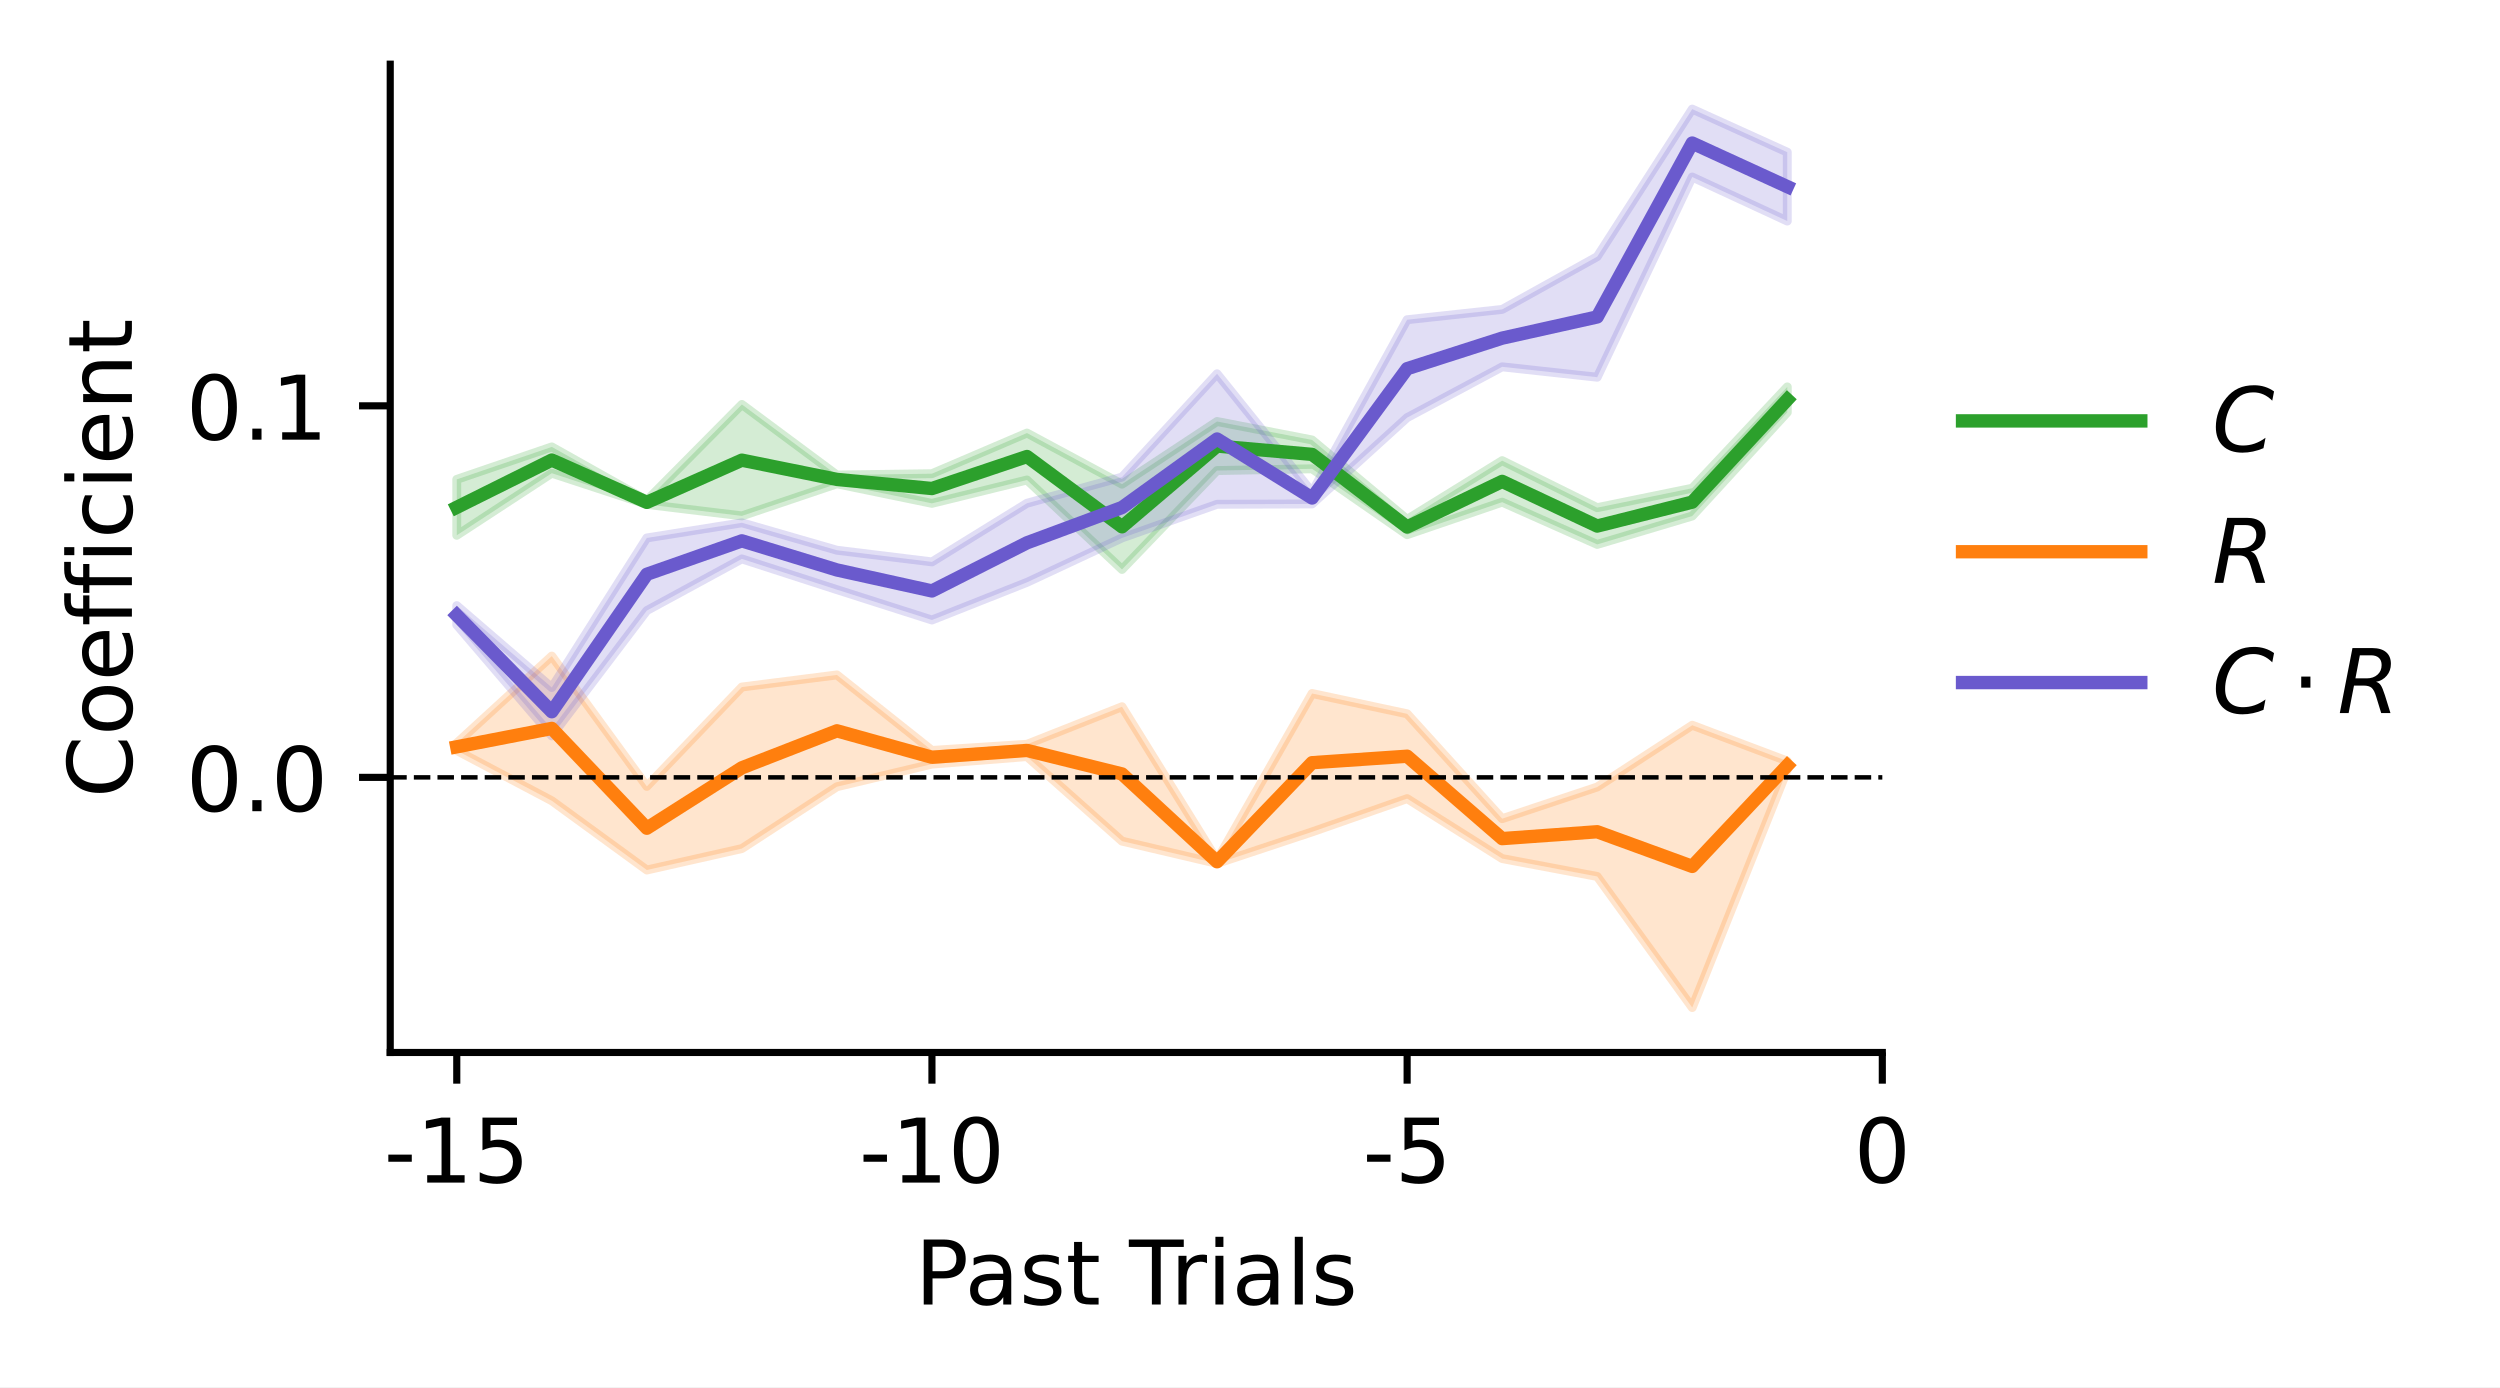
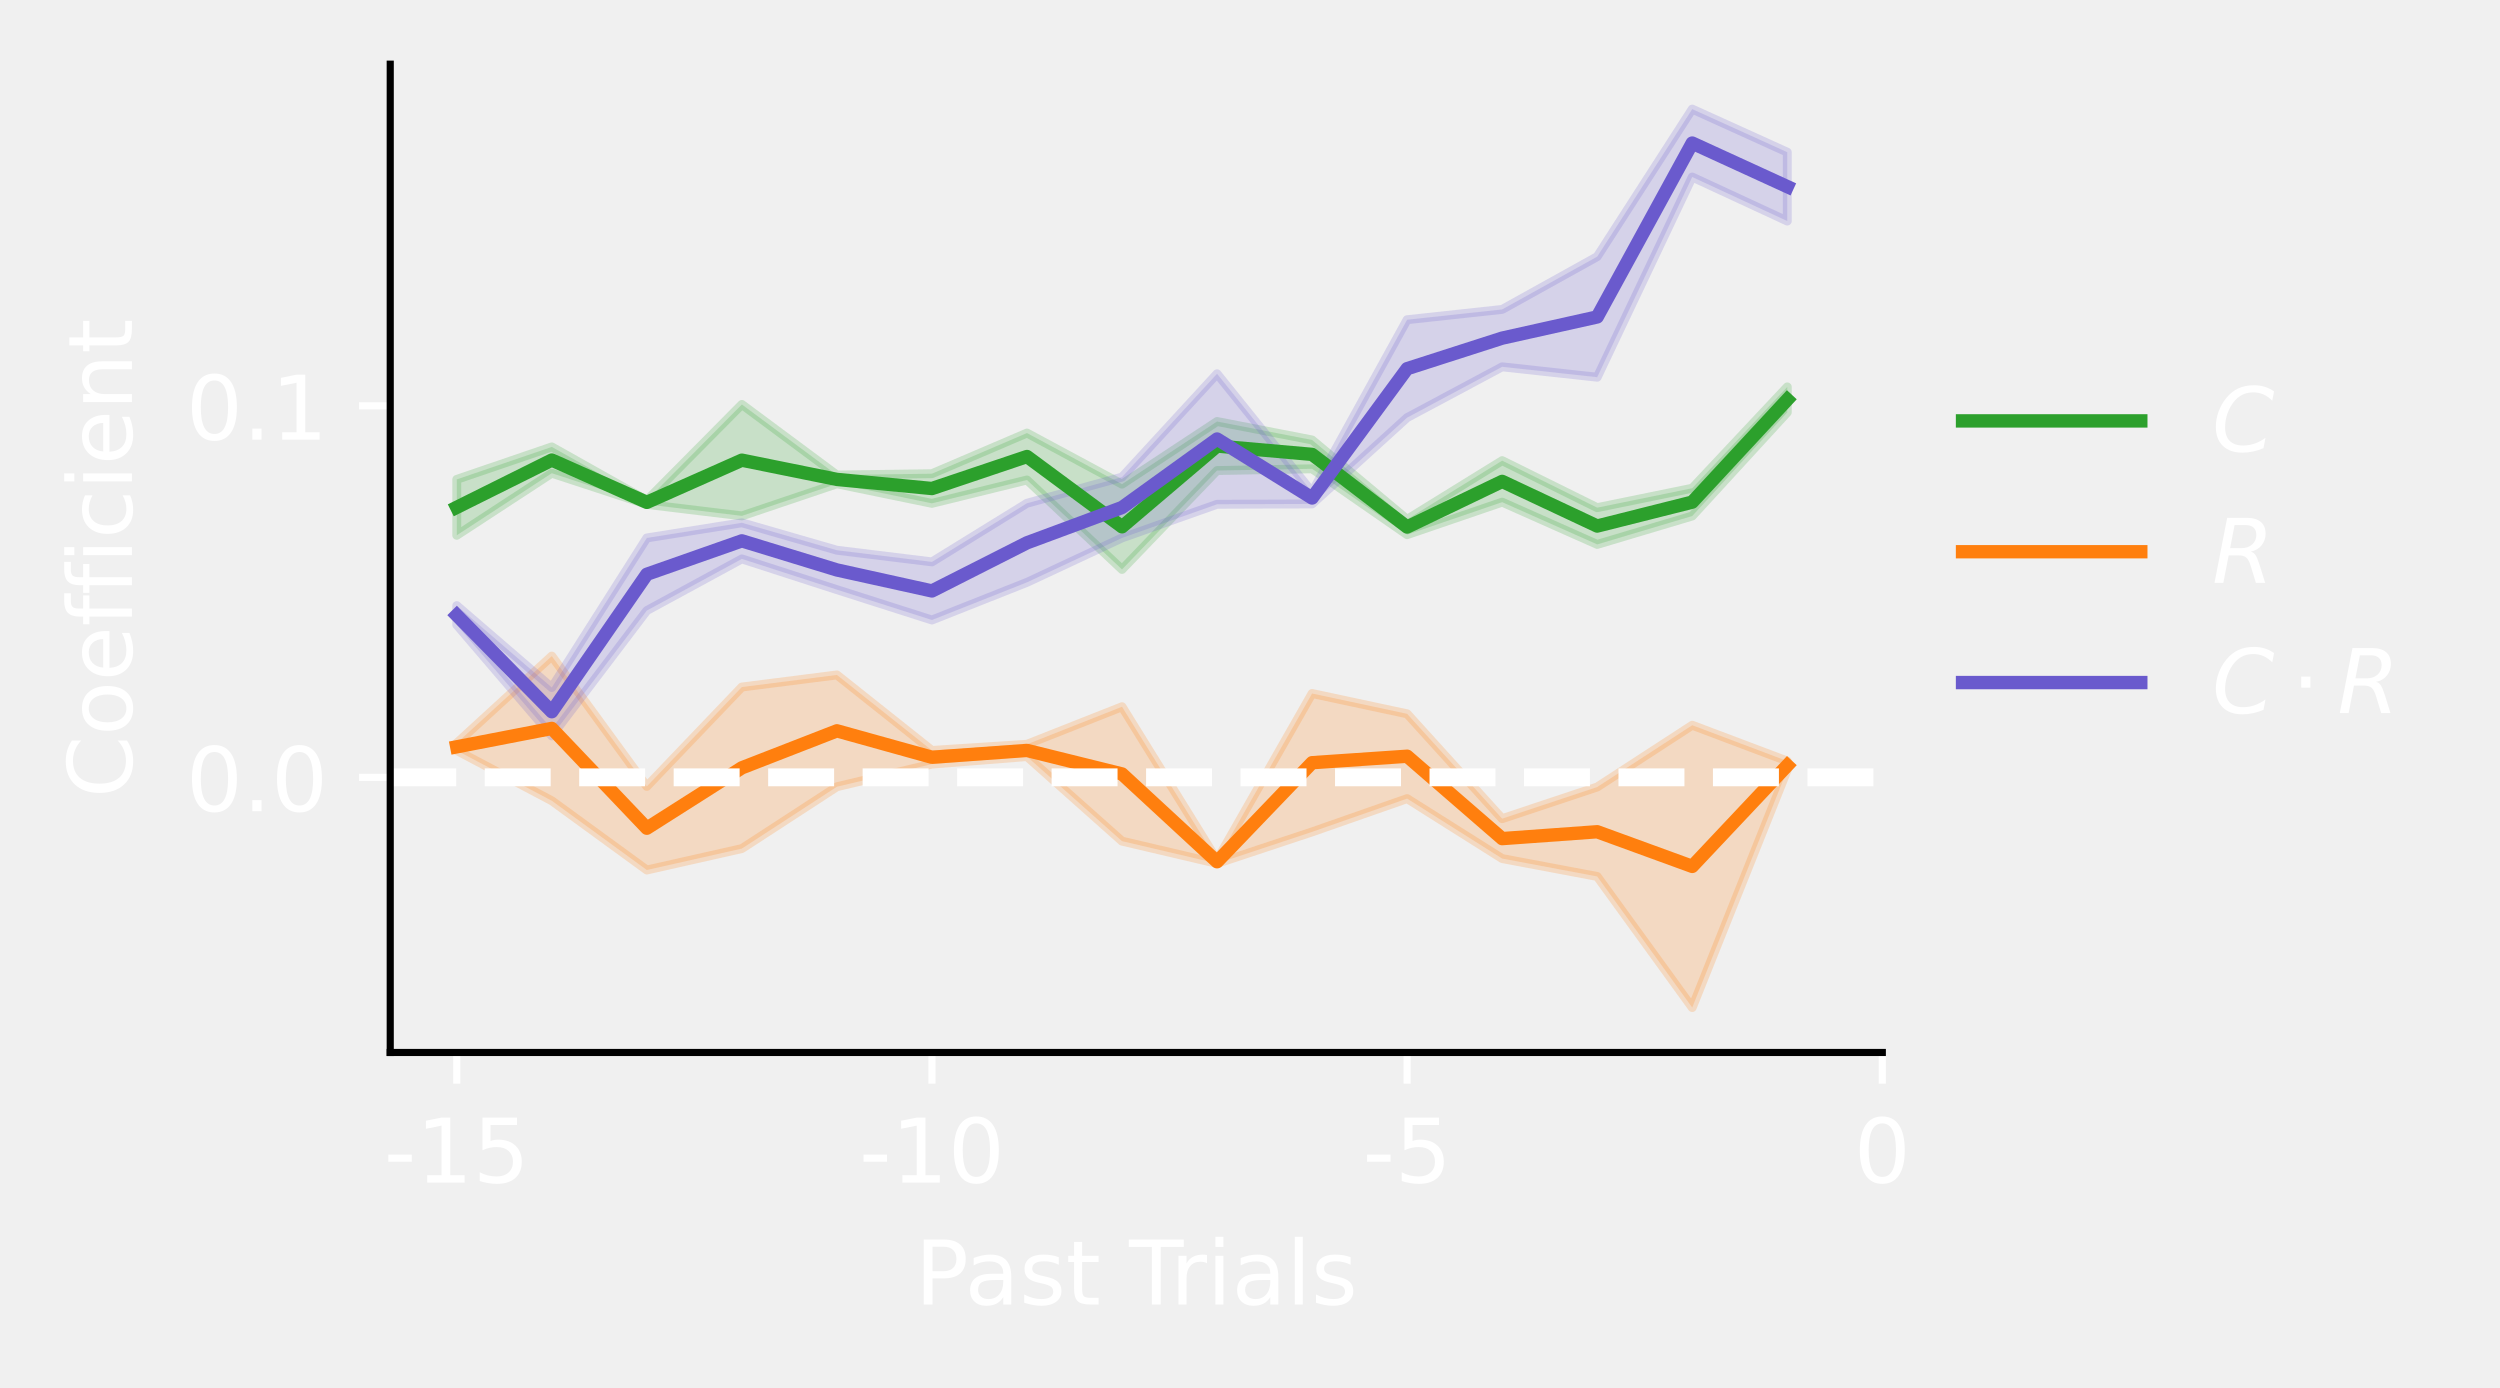
<svg xmlns="http://www.w3.org/2000/svg" xmlns:xlink="http://www.w3.org/1999/xlink" width="280.481pt" height="155.636pt" viewBox="0 0 280.481 155.636" version="1.1">
  <defs>
    <style type="text/css">*{stroke-linejoin: round; stroke-linecap: butt}</style>
  </defs>
  <g id="figure_1">
    <g id="patch_1">
-       <path d="M 0 155.636  L 280.481 155.636  L 280.481 0  L 0 0  z " style="fill: #ffffff" />
+       <path d="M 0 155.636  L 280.481 155.636  L 280.481 0  L 0 0  L 0 155.636  z " style="fill: none" />
    </g>
    <g id="axes_1">
      <g id="patch_2">
-         <path d="M 43.781 118.08  L 211.181 118.08  L 211.181 7.2  L 43.781 7.2  z " style="fill: #ffffff" />
+         <path d="M 43.781 118.08  L 211.181 118.08  L 211.181 7.2  L 43.781 7.2  L 43.781 118.08  z " style="fill: none" />
      </g>
      <g id="PolyCollection_1">
        <defs>
-           <path id="m9349ea0660" d="M 51.245 -101.851  L 51.245 -95.581  L 61.907 -102.547  L 72.57 -99.047  L 83.232 -97.757  L 93.895 -101.358  L 104.557 -99.163  L 115.219 -101.784  L 125.882 -91.749  L 136.544 -102.844  L 147.207 -103.04  L 157.869 -95.65  L 168.532 -99.298  L 179.194 -94.557  L 189.856 -97.743  L 200.519 -109.37  L 200.519 -112.227  L 200.519 -112.227  L 189.856 -100.862  L 179.194 -98.68  L 168.532 -103.956  L 157.869 -97.369  L 147.207 -106.274  L 136.544 -108.346  L 125.882 -101.317  L 115.219 -107.052  L 104.557 -102.491  L 93.895 -102.341  L 83.232 -110.259  L 72.57 -99.504  L 61.907 -105.496  L 51.245 -101.851  z " style="stroke: #2ca02c; stroke-opacity: 0.2" />
+           <path id="m4372d455e4" d="M 51.245 -101.851  L 51.245 -95.581  L 61.907 -102.547  L 72.57 -99.047  L 83.232 -97.757  L 93.895 -101.358  L 104.557 -99.163  L 115.219 -101.784  L 125.882 -91.749  L 136.544 -102.844  L 147.207 -103.04  L 157.869 -95.65  L 168.532 -99.298  L 179.194 -94.557  L 189.856 -97.743  L 200.519 -109.37  L 200.519 -112.227  L 200.519 -112.227  L 189.856 -100.862  L 179.194 -98.68  L 168.532 -103.956  L 157.869 -97.369  L 147.207 -106.274  L 136.544 -108.346  L 125.882 -101.317  L 115.219 -107.052  L 104.557 -102.491  L 93.895 -102.341  L 83.232 -110.259  L 72.57 -99.504  L 61.907 -105.496  L 51.245 -101.851  z " style="stroke: #2ca02c; stroke-opacity: 0.2" />
        </defs>
-         <g clip-path="url(#p29fdeaf59b)">
-           <use xlink:href="#m9349ea0660" x="0" y="155.636" style="fill: #2ca02c; fill-opacity: 0.2; stroke: #2ca02c; stroke-opacity: 0.2" />
+         <g clip-path="url(#p692db6bedc)">
+           <use xlink:href="#m4372d455e4" x="0" y="155.636" style="fill: #2ca02c; fill-opacity: 0.2; stroke: #2ca02c; stroke-opacity: 0.2" />
        </g>
      </g>
      <g id="PolyCollection_2">
        <defs>
-           <path id="m90647ecd15" d="M 51.245 -72.265  L 51.245 -71.433  L 61.907 -65.797  L 72.57 -58.027  L 83.232 -60.432  L 93.895 -67.371  L 104.557 -69.91  L 115.219 -70.754  L 125.882 -61.266  L 136.544 -58.763  L 147.207 -62.305  L 157.869 -66.037  L 168.532 -59.312  L 179.194 -57.303  L 189.856 -42.596  L 200.519 -69.258  L 200.519 -70.251  L 200.519 -70.251  L 189.856 -74.271  L 179.194 -67.339  L 168.532 -63.788  L 157.869 -75.551  L 147.207 -77.831  L 136.544 -59.149  L 125.882 -76.346  L 115.219 -72.134  L 104.557 -71.442  L 93.895 -79.915  L 83.232 -78.556  L 72.57 -67.41  L 61.907 -82.028  L 51.245 -72.265  z " style="stroke: #ff7f0e; stroke-opacity: 0.2" />
+           <path id="m319566f6b1" d="M 51.245 -72.265  L 51.245 -71.433  L 61.907 -65.797  L 72.57 -58.027  L 83.232 -60.432  L 93.895 -67.371  L 104.557 -69.91  L 115.219 -70.754  L 125.882 -61.266  L 136.544 -58.763  L 147.207 -62.305  L 157.869 -66.037  L 168.532 -59.312  L 179.194 -57.303  L 189.856 -42.596  L 200.519 -69.258  L 200.519 -70.251  L 200.519 -70.251  L 189.856 -74.271  L 179.194 -67.339  L 168.532 -63.788  L 157.869 -75.551  L 147.207 -77.831  L 136.544 -59.149  L 125.882 -76.346  L 115.219 -72.134  L 104.557 -71.442  L 93.895 -79.915  L 83.232 -78.556  L 72.57 -67.41  L 61.907 -82.028  L 51.245 -72.265  z " style="stroke: #ff7f0e; stroke-opacity: 0.2" />
        </defs>
-         <g clip-path="url(#p29fdeaf59b)">
-           <use xlink:href="#m90647ecd15" x="0" y="155.636" style="fill: #ff7f0e; fill-opacity: 0.2; stroke: #ff7f0e; stroke-opacity: 0.2" />
+         <g clip-path="url(#p692db6bedc)">
+           <use xlink:href="#m319566f6b1" x="0" y="155.636" style="fill: #ff7f0e; fill-opacity: 0.2; stroke: #ff7f0e; stroke-opacity: 0.2" />
        </g>
      </g>
      <g id="PolyCollection_3">
        <defs>
-           <path id="mc82c710394" d="M 51.245 -87.691  L 51.245 -85.532  L 61.907 -73.072  L 72.57 -87.135  L 83.232 -92.93  L 93.895 -89.48  L 104.557 -86.076  L 115.219 -90.301  L 125.882 -95.285  L 136.544 -99.06  L 147.207 -99.099  L 157.869 -108.782  L 168.532 -114.481  L 179.194 -113.316  L 189.856 -135.775  L 200.519 -130.835  L 200.519 -138.561  L 200.519 -138.561  L 189.856 -143.396  L 179.194 -126.843  L 168.532 -120.922  L 157.869 -119.767  L 147.207 -100.432  L 136.544 -113.702  L 125.882 -102.11  L 115.219 -99.175  L 104.557 -92.596  L 93.895 -93.903  L 83.232 -96.984  L 72.57 -95.282  L 61.907 -78.503  L 51.245 -87.691  z " style="stroke: #6a5acd; stroke-opacity: 0.2" />
+           <path id="m62b327f108" d="M 51.245 -87.691  L 51.245 -85.532  L 61.907 -73.072  L 72.57 -87.135  L 83.232 -92.93  L 93.895 -89.48  L 104.557 -86.076  L 115.219 -90.301  L 125.882 -95.285  L 136.544 -99.06  L 147.207 -99.099  L 157.869 -108.782  L 168.532 -114.481  L 179.194 -113.316  L 189.856 -135.775  L 200.519 -130.835  L 200.519 -138.561  L 200.519 -138.561  L 189.856 -143.396  L 179.194 -126.843  L 168.532 -120.922  L 157.869 -119.767  L 147.207 -100.432  L 136.544 -113.702  L 125.882 -102.11  L 115.219 -99.175  L 104.557 -92.596  L 93.895 -93.903  L 83.232 -96.984  L 72.57 -95.282  L 61.907 -78.503  L 51.245 -87.691  z " style="stroke: #6a5acd; stroke-opacity: 0.2" />
        </defs>
-         <g clip-path="url(#p29fdeaf59b)">
-           <use xlink:href="#mc82c710394" x="0" y="155.636" style="fill: #6a5acd; fill-opacity: 0.2; stroke: #6a5acd; stroke-opacity: 0.2" />
+         <g clip-path="url(#p692db6bedc)">
+           <use xlink:href="#m62b327f108" x="0" y="155.636" style="fill: #6a5acd; fill-opacity: 0.2; stroke: #6a5acd; stroke-opacity: 0.2" />
        </g>
      </g>
      <g id="matplotlib.axis_1">
        <g id="xtick_1">
          <g id="line2d_1">
            <defs>
-               <path id="m2aa5e726a3" d="M 0 0  L 0 3.5  " style="stroke: #000000; stroke-width: 0.8" />
-             </defs>
-             <g>
-               <use xlink:href="#m2aa5e726a3" x="51.245" y="118.08" style="stroke: #000000; stroke-width: 0.8" />
+               <path id="m4086dff96b" d="M 0 0  L 0 3.5  " style="stroke: #ffffff; stroke-width: 0.8" />
+             </defs>
+             <g>
+               <use xlink:href="#m4086dff96b" x="51.245" y="118.08" style="fill: #ffffff; stroke: #ffffff; stroke-width: 0.8" />
            </g>
          </g>
          <g id="text_1">
-             <g transform="translate(43.07854 132.6784) scale(0.1 -0.1)">
+             <g style="fill: #ffffff" transform="translate(43.07854 132.6784) scale(0.1 -0.1)">
              <defs>
                <path id="DejaVuSans-2d" d="M 313 2009  L 1997 2009  L 1997 1497  L 313 1497  L 313 2009  z " transform="scale(0.015625)" />
                <path id="DejaVuSans-31" d="M 794 531  L 1825 531  L 1825 4091  L 703 3866  L 703 4441  L 1819 4666  L 2450 4666  L 2450 531  L 3481 531  L 3481 0  L 794 0  L 794 531  z " transform="scale(0.015625)" />
                <path id="DejaVuSans-35" d="M 691 4666  L 3169 4666  L 3169 4134  L 1269 4134  L 1269 2991  Q 1406 3038 1543 3061  Q 1681 3084 1819 3084  Q 2600 3084 3056 2656  Q 3513 2228 3513 1497  Q 3513 744 3044 326  Q 2575 -91 1722 -91  Q 1428 -91 1123 -41  Q 819 9 494 109  L 494 744  Q 775 591 1075 516  Q 1375 441 1709 441  Q 2250 441 2565 725  Q 2881 1009 2881 1497  Q 2881 1984 2565 2268  Q 2250 2553 1709 2553  Q 1456 2553 1204 2497  Q 953 2441 691 2322  L 691 4666  z " transform="scale(0.015625)" />
              </defs>
              <use xlink:href="#DejaVuSans-2d" />
              <use xlink:href="#DejaVuSans-31" x="36.084" />
              <use xlink:href="#DejaVuSans-35" x="99.707" />
            </g>
          </g>
        </g>
        <g id="xtick_2">
          <g id="line2d_2">
            <g>
-               <use xlink:href="#m2aa5e726a3" x="104.557" y="118.08" style="stroke: #000000; stroke-width: 0.8" />
+               <use xlink:href="#m4086dff96b" x="104.557" y="118.08" style="fill: #ffffff; stroke: #ffffff; stroke-width: 0.8" />
            </g>
          </g>
          <g id="text_2">
-             <g transform="translate(96.39064 132.6784) scale(0.1 -0.1)">
+             <g style="fill: #ffffff" transform="translate(96.39064 132.6784) scale(0.1 -0.1)">
              <defs>
                <path id="DejaVuSans-30" d="M 2034 4250  Q 1547 4250 1301 3770  Q 1056 3291 1056 2328  Q 1056 1369 1301 889  Q 1547 409 2034 409  Q 2525 409 2770 889  Q 3016 1369 3016 2328  Q 3016 3291 2770 3770  Q 2525 4250 2034 4250  z M 2034 4750  Q 2819 4750 3233 4129  Q 3647 3509 3647 2328  Q 3647 1150 3233 529  Q 2819 -91 2034 -91  Q 1250 -91 836 529  Q 422 1150 422 2328  Q 422 3509 836 4129  Q 1250 4750 2034 4750  z " transform="scale(0.015625)" />
              </defs>
              <use xlink:href="#DejaVuSans-2d" />
              <use xlink:href="#DejaVuSans-31" x="36.084" />
              <use xlink:href="#DejaVuSans-30" x="99.707" />
            </g>
          </g>
        </g>
        <g id="xtick_3">
          <g id="line2d_3">
            <g>
-               <use xlink:href="#m2aa5e726a3" x="157.869" y="118.08" style="stroke: #000000; stroke-width: 0.8" />
+               <use xlink:href="#m4086dff96b" x="157.869" y="118.08" style="fill: #ffffff; stroke: #ffffff; stroke-width: 0.8" />
            </g>
          </g>
          <g id="text_3">
-             <g transform="translate(152.884 132.6784) scale(0.1 -0.1)">
+             <g style="fill: #ffffff" transform="translate(152.884 132.6784) scale(0.1 -0.1)">
              <use xlink:href="#DejaVuSans-2d" />
              <use xlink:href="#DejaVuSans-35" x="36.084" />
            </g>
          </g>
        </g>
        <g id="xtick_4">
          <g id="line2d_4">
            <g>
-               <use xlink:href="#m2aa5e726a3" x="211.181" y="118.08" style="stroke: #000000; stroke-width: 0.8" />
+               <use xlink:href="#m4086dff96b" x="211.181" y="118.08" style="fill: #ffffff; stroke: #ffffff; stroke-width: 0.8" />
            </g>
          </g>
          <g id="text_4">
-             <g transform="translate(208 132.6784) scale(0.1 -0.1)">
+             <g style="fill: #ffffff" transform="translate(208 132.6784) scale(0.1 -0.1)">
              <use xlink:href="#DejaVuSans-30" />
            </g>
          </g>
        </g>
        <g id="text_5">
-           <g transform="translate(102.6547 146.3566) scale(0.1 -0.1)">
+           <g style="fill: #ffffff" transform="translate(102.6547 146.3566) scale(0.1 -0.1)">
            <defs>
              <path id="DejaVuSans-50" d="M 1259 4147  L 1259 2394  L 2053 2394  Q 2494 2394 2734 2622  Q 2975 2850 2975 3272  Q 2975 3691 2734 3919  Q 2494 4147 2053 4147  L 1259 4147  z M 628 4666  L 2053 4666  Q 2838 4666 3239 4311  Q 3641 3956 3641 3272  Q 3641 2581 3239 2228  Q 2838 1875 2053 1875  L 1259 1875  L 1259 0  L 628 0  L 628 4666  z " transform="scale(0.015625)" />
              <path id="DejaVuSans-61" d="M 2194 1759  Q 1497 1759 1228 1600  Q 959 1441 959 1056  Q 959 750 1161 570  Q 1363 391 1709 391  Q 2188 391 2477 730  Q 2766 1069 2766 1631  L 2766 1759  L 2194 1759  z M 3341 1997  L 3341 0  L 2766 0  L 2766 531  Q 2569 213 2275 61  Q 1981 -91 1556 -91  Q 1019 -91 701 211  Q 384 513 384 1019  Q 384 1609 779 1909  Q 1175 2209 1959 2209  L 2766 2209  L 2766 2266  Q 2766 2663 2505 2880  Q 2244 3097 1772 3097  Q 1472 3097 1187 3025  Q 903 2953 641 2809  L 641 3341  Q 956 3463 1253 3523  Q 1550 3584 1831 3584  Q 2591 3584 2966 3190  Q 3341 2797 3341 1997  z " transform="scale(0.015625)" />
              <path id="DejaVuSans-73" d="M 2834 3397  L 2834 2853  Q 2591 2978 2328 3040  Q 2066 3103 1784 3103  Q 1356 3103 1142 2972  Q 928 2841 928 2578  Q 928 2378 1081 2264  Q 1234 2150 1697 2047  L 1894 2003  Q 2506 1872 2764 1633  Q 3022 1394 3022 966  Q 3022 478 2636 193  Q 2250 -91 1575 -91  Q 1294 -91 989 -36  Q 684 19 347 128  L 347 722  Q 666 556 975 473  Q 1284 391 1588 391  Q 1994 391 2212 530  Q 2431 669 2431 922  Q 2431 1156 2273 1281  Q 2116 1406 1581 1522  L 1381 1569  Q 847 1681 609 1914  Q 372 2147 372 2553  Q 372 3047 722 3315  Q 1072 3584 1716 3584  Q 2034 3584 2315 3537  Q 2597 3491 2834 3397  z " transform="scale(0.015625)" />
              <path id="DejaVuSans-74" d="M 1172 4494  L 1172 3500  L 2356 3500  L 2356 3053  L 1172 3053  L 1172 1153  Q 1172 725 1289 603  Q 1406 481 1766 481  L 2356 481  L 2356 0  L 1766 0  Q 1100 0 847 248  Q 594 497 594 1153  L 594 3053  L 172 3053  L 172 3500  L 594 3500  L 594 4494  L 1172 4494  z " transform="scale(0.015625)" />
              <path id="DejaVuSans-20" transform="scale(0.015625)" />
              <path id="DejaVuSans-54" d="M -19 4666  L 3928 4666  L 3928 4134  L 2272 4134  L 2272 0  L 1638 0  L 1638 4134  L -19 4134  L -19 4666  z " transform="scale(0.015625)" />
              <path id="DejaVuSans-72" d="M 2631 2963  Q 2534 3019 2420 3045  Q 2306 3072 2169 3072  Q 1681 3072 1420 2755  Q 1159 2438 1159 1844  L 1159 0  L 581 0  L 581 3500  L 1159 3500  L 1159 2956  Q 1341 3275 1631 3429  Q 1922 3584 2338 3584  Q 2397 3584 2469 3576  Q 2541 3569 2628 3553  L 2631 2963  z " transform="scale(0.015625)" />
              <path id="DejaVuSans-69" d="M 603 3500  L 1178 3500  L 1178 0  L 603 0  L 603 3500  z M 603 4863  L 1178 4863  L 1178 4134  L 603 4134  L 603 4863  z " transform="scale(0.015625)" />
              <path id="DejaVuSans-6c" d="M 603 4863  L 1178 4863  L 1178 0  L 603 0  L 603 4863  z " transform="scale(0.015625)" />
            </defs>
            <use xlink:href="#DejaVuSans-50" />
            <use xlink:href="#DejaVuSans-61" x="55.803" />
            <use xlink:href="#DejaVuSans-73" x="117.082" />
            <use xlink:href="#DejaVuSans-74" x="169.182" />
            <use xlink:href="#DejaVuSans-20" x="208.391" />
            <use xlink:href="#DejaVuSans-54" x="240.178" />
            <use xlink:href="#DejaVuSans-72" x="286.512" />
            <use xlink:href="#DejaVuSans-69" x="327.625" />
            <use xlink:href="#DejaVuSans-61" x="355.408" />
            <use xlink:href="#DejaVuSans-6c" x="416.688" />
            <use xlink:href="#DejaVuSans-73" x="444.471" />
          </g>
        </g>
      </g>
      <g id="matplotlib.axis_2">
        <g id="ytick_1">
          <g id="line2d_5">
            <defs>
-               <path id="mac5818e8d9" d="M 0 0  L -3.5 0  " style="stroke: #000000; stroke-width: 0.8" />
-             </defs>
-             <g>
-               <use xlink:href="#mac5818e8d9" x="43.781" y="87.212" style="stroke: #000000; stroke-width: 0.8" />
+               <path id="mca7e6ec797" d="M 0 0  L -3.5 0  " style="stroke: #ffffff; stroke-width: 0.8" />
+             </defs>
+             <g>
+               <use xlink:href="#mca7e6ec797" x="43.781" y="87.212" style="fill: #ffffff; stroke: #ffffff; stroke-width: 0.8" />
            </g>
          </g>
          <g id="text_6">
-             <g transform="translate(20.87813 91.01079) scale(0.1 -0.1)">
+             <g style="fill: #ffffff" transform="translate(20.87813 91.01079) scale(0.1 -0.1)">
              <defs>
                <path id="DejaVuSans-2e" d="M 684 794  L 1344 794  L 1344 0  L 684 0  L 684 794  z " transform="scale(0.015625)" />
              </defs>
              <use xlink:href="#DejaVuSans-30" />
              <use xlink:href="#DejaVuSans-2e" x="63.623" />
              <use xlink:href="#DejaVuSans-30" x="95.41" />
            </g>
          </g>
        </g>
        <g id="ytick_2">
          <g id="line2d_6">
            <g>
-               <use xlink:href="#mac5818e8d9" x="43.781" y="45.529" style="stroke: #000000; stroke-width: 0.8" />
+               <use xlink:href="#mca7e6ec797" x="43.781" y="45.529" style="fill: #ffffff; stroke: #ffffff; stroke-width: 0.8" />
            </g>
          </g>
          <g id="text_7">
-             <g transform="translate(20.87813 49.32843) scale(0.1 -0.1)">
+             <g style="fill: #ffffff" transform="translate(20.87813 49.32843) scale(0.1 -0.1)">
              <use xlink:href="#DejaVuSans-30" />
              <use xlink:href="#DejaVuSans-2e" x="63.623" />
              <use xlink:href="#DejaVuSans-31" x="95.41" />
            </g>
          </g>
        </g>
        <g id="text_8">
-           <g transform="translate(14.79844 89.52047) rotate(-90) scale(0.1 -0.1)">
+           <g style="fill: #ffffff" transform="translate(14.79844 89.52047) rotate(-90) scale(0.1 -0.1)">
            <defs>
              <path id="DejaVuSans-43" d="M 4122 4306  L 4122 3641  Q 3803 3938 3442 4084  Q 3081 4231 2675 4231  Q 1875 4231 1450 3742  Q 1025 3253 1025 2328  Q 1025 1406 1450 917  Q 1875 428 2675 428  Q 3081 428 3442 575  Q 3803 722 4122 1019  L 4122 359  Q 3791 134 3420 21  Q 3050 -91 2638 -91  Q 1578 -91 968 557  Q 359 1206 359 2328  Q 359 3453 968 4101  Q 1578 4750 2638 4750  Q 3056 4750 3426 4639  Q 3797 4528 4122 4306  z " transform="scale(0.015625)" />
              <path id="DejaVuSans-6f" d="M 1959 3097  Q 1497 3097 1228 2736  Q 959 2375 959 1747  Q 959 1119 1226 758  Q 1494 397 1959 397  Q 2419 397 2687 759  Q 2956 1122 2956 1747  Q 2956 2369 2687 2733  Q 2419 3097 1959 3097  z M 1959 3584  Q 2709 3584 3137 3096  Q 3566 2609 3566 1747  Q 3566 888 3137 398  Q 2709 -91 1959 -91  Q 1206 -91 779 398  Q 353 888 353 1747  Q 353 2609 779 3096  Q 1206 3584 1959 3584  z " transform="scale(0.015625)" />
              <path id="DejaVuSans-65" d="M 3597 1894  L 3597 1613  L 953 1613  Q 991 1019 1311 708  Q 1631 397 2203 397  Q 2534 397 2845 478  Q 3156 559 3463 722  L 3463 178  Q 3153 47 2828 -22  Q 2503 -91 2169 -91  Q 1331 -91 842 396  Q 353 884 353 1716  Q 353 2575 817 3079  Q 1281 3584 2069 3584  Q 2775 3584 3186 3129  Q 3597 2675 3597 1894  z M 3022 2063  Q 3016 2534 2758 2815  Q 2500 3097 2075 3097  Q 1594 3097 1305 2825  Q 1016 2553 972 2059  L 3022 2063  z " transform="scale(0.015625)" />
              <path id="DejaVuSans-66" d="M 2375 4863  L 2375 4384  L 1825 4384  Q 1516 4384 1395 4259  Q 1275 4134 1275 3809  L 1275 3500  L 2222 3500  L 2222 3053  L 1275 3053  L 1275 0  L 697 0  L 697 3053  L 147 3053  L 147 3500  L 697 3500  L 697 3744  Q 697 4328 969 4595  Q 1241 4863 1831 4863  L 2375 4863  z " transform="scale(0.015625)" />
              <path id="DejaVuSans-63" d="M 3122 3366  L 3122 2828  Q 2878 2963 2633 3030  Q 2388 3097 2138 3097  Q 1578 3097 1268 2742  Q 959 2388 959 1747  Q 959 1106 1268 751  Q 1578 397 2138 397  Q 2388 397 2633 464  Q 2878 531 3122 666  L 3122 134  Q 2881 22 2623 -34  Q 2366 -91 2075 -91  Q 1284 -91 818 406  Q 353 903 353 1747  Q 353 2603 823 3093  Q 1294 3584 2113 3584  Q 2378 3584 2631 3529  Q 2884 3475 3122 3366  z " transform="scale(0.015625)" />
              <path id="DejaVuSans-6e" d="M 3513 2113  L 3513 0  L 2938 0  L 2938 2094  Q 2938 2591 2744 2837  Q 2550 3084 2163 3084  Q 1697 3084 1428 2787  Q 1159 2491 1159 1978  L 1159 0  L 581 0  L 581 3500  L 1159 3500  L 1159 2956  Q 1366 3272 1645 3428  Q 1925 3584 2291 3584  Q 2894 3584 3203 3211  Q 3513 2838 3513 2113  z " transform="scale(0.015625)" />
            </defs>
            <use xlink:href="#DejaVuSans-43" />
            <use xlink:href="#DejaVuSans-6f" x="69.824" />
            <use xlink:href="#DejaVuSans-65" x="131.006" />
            <use xlink:href="#DejaVuSans-66" x="192.529" />
            <use xlink:href="#DejaVuSans-66" x="227.734" />
            <use xlink:href="#DejaVuSans-69" x="262.939" />
            <use xlink:href="#DejaVuSans-63" x="290.723" />
            <use xlink:href="#DejaVuSans-69" x="345.703" />
            <use xlink:href="#DejaVuSans-65" x="373.486" />
            <use xlink:href="#DejaVuSans-6e" x="435.01" />
            <use xlink:href="#DejaVuSans-74" x="498.389" />
          </g>
        </g>
      </g>
      <g id="line2d_7">
-         <path d="M 51.245 56.92  L 61.907 51.615  L 72.57 56.361  L 83.232 51.628  L 93.895 53.787  L 104.557 54.809  L 115.219 51.218  L 125.882 59.103  L 136.544 50.041  L 147.207 50.979  L 157.869 59.127  L 168.532 54.01  L 179.194 59.018  L 189.856 56.334  L 200.519 44.838  " clip-path="url(#p29fdeaf59b)" style="fill: none; stroke: #2ca02c; stroke-width: 1.5; stroke-linecap: square" />
+         <path d="M 51.245 56.92  L 61.907 51.615  L 72.57 56.361  L 83.232 51.628  L 93.895 53.787  L 104.557 54.809  L 115.219 51.218  L 125.882 59.103  L 136.544 50.041  L 147.207 50.979  L 157.869 59.127  L 168.532 54.01  L 179.194 59.018  L 189.856 56.334  L 200.519 44.838  " clip-path="url(#p692db6bedc)" style="fill: none; stroke: #2ca02c; stroke-width: 1.5; stroke-linecap: square" />
      </g>
      <g id="line2d_8">
-         <path d="M 51.245 83.787  L 61.907 81.724  L 72.57 92.918  L 83.232 86.142  L 93.895 81.993  L 104.557 84.96  L 115.219 84.192  L 125.882 86.831  L 136.544 96.68  L 147.207 85.569  L 157.869 84.843  L 168.532 94.086  L 179.194 93.315  L 189.856 97.203  L 200.519 85.882  " clip-path="url(#p29fdeaf59b)" style="fill: none; stroke: #ff7f0e; stroke-width: 1.5; stroke-linecap: square" />
+         <path d="M 51.245 83.787  L 61.907 81.724  L 72.57 92.918  L 83.232 86.142  L 93.895 81.993  L 104.557 84.96  L 115.219 84.192  L 125.882 86.831  L 136.544 96.68  L 147.207 85.569  L 157.869 84.843  L 168.532 94.086  L 179.194 93.315  L 189.856 97.203  L 200.519 85.882  " clip-path="url(#p692db6bedc)" style="fill: none; stroke: #ff7f0e; stroke-width: 1.5; stroke-linecap: square" />
      </g>
      <g id="line2d_9">
-         <path d="M 51.245 69.025  L 61.907 79.849  L 72.57 64.428  L 83.232 60.679  L 93.895 63.945  L 104.557 66.3  L 115.219 60.898  L 125.882 56.939  L 136.544 49.255  L 147.207 55.871  L 157.869 41.362  L 168.532 37.935  L 179.194 35.557  L 189.856 16.051  L 200.519 20.938  " clip-path="url(#p29fdeaf59b)" style="fill: none; stroke: #6a5acd; stroke-width: 1.5; stroke-linecap: square" />
+         <path d="M 51.245 69.025  L 61.907 79.849  L 72.57 64.428  L 83.232 60.679  L 93.895 63.945  L 104.557 66.3  L 115.219 60.898  L 125.882 56.939  L 136.544 49.255  L 147.207 55.871  L 157.869 41.362  L 168.532 37.935  L 179.194 35.557  L 189.856 16.051  L 200.519 20.938  " clip-path="url(#p692db6bedc)" style="fill: none; stroke: #6a5acd; stroke-width: 1.5; stroke-linecap: square" />
      </g>
      <g id="line2d_10">
-         <path d="M 43.781 87.212  L 211.181 87.212  " clip-path="url(#p29fdeaf59b)" style="fill: none; stroke-dasharray: 1.85,0.8; stroke-dashoffset: 0; stroke: #000000; stroke-width: 0.5" />
+         <path d="M 43.781 87.212  L 211.181 87.212  " clip-path="url(#p692db6bedc)" style="fill: none; stroke-dasharray: 7.4,3.2; stroke-dashoffset: 0; stroke: #ffffff; stroke-width: 2" />
      </g>
      <g id="patch_3">
        <path d="M 43.781 118.08  L 43.781 7.2  " style="fill: none; stroke: #000000; stroke-width: 0.8; stroke-linejoin: miter; stroke-linecap: square" />
      </g>
      <g id="patch_4">
        <path d="M 43.781 118.08  L 211.181 118.08  " style="fill: none; stroke: #000000; stroke-width: 0.8; stroke-linejoin: miter; stroke-linecap: square" />
      </g>
      <g id="legend_1">
        <g id="line2d_11">
          <path d="M 220.181 47.221  L 230.181 47.221  L 240.181 47.221  " style="fill: none; stroke: #2ca02c; stroke-width: 1.5; stroke-linecap: square" />
        </g>
        <g id="text_9">
-           <g transform="translate(248.1813 50.72125) scale(0.1 -0.1)">
+           <g style="fill: #ffffff" transform="translate(248.1813 50.72125) scale(0.1 -0.1)">
            <defs>
              <path id="DejaVuSans-Oblique-43" d="M 4447 4306  L 4319 3641  Q 4019 3944 3683 4091  Q 3347 4238 2956 4238  Q 2422 4238 2017 3981  Q 1613 3725 1319 3200  Q 1131 2863 1032 2486  Q 934 2109 934 1728  Q 934 1091 1264 756  Q 1594 422 2222 422  Q 2656 422 3056 561  Q 3456 700 3834 978  L 3688 231  Q 3316 72 2936 -9  Q 2556 -91 2175 -91  Q 1278 -91 773 396  Q 269 884 269 1753  Q 269 2309 461 2846  Q 653 3384 1013 3828  Q 1394 4300 1883 4525  Q 2372 4750 3022 4750  Q 3422 4750 3780 4639  Q 4138 4528 4447 4306  z " transform="scale(0.015625)" />
            </defs>
            <use xlink:href="#DejaVuSans-Oblique-43" transform="translate(0 0.78125)" />
          </g>
        </g>
        <g id="line2d_12">
          <path d="M 220.181 61.899  L 230.181 61.899  L 240.181 61.899  " style="fill: none; stroke: #ff7f0e; stroke-width: 1.5; stroke-linecap: square" />
        </g>
        <g id="text_10">
-           <g transform="translate(248.1813 65.39938) scale(0.1 -0.1)">
+           <g style="fill: #ffffff" transform="translate(248.1813 65.39938) scale(0.1 -0.1)">
            <defs>
              <path id="DejaVuSans-Oblique-52" d="M 1613 4147  L 1294 2491  L 2106 2491  Q 2584 2491 2879 2755  Q 3175 3019 3175 3444  Q 3175 3784 2976 3965  Q 2778 4147 2406 4147  L 1613 4147  z M 2772 2241  Q 2972 2194 3105 2009  Q 3238 1825 3413 1275  L 3809 0  L 3144 0  L 2778 1197  Q 2638 1659 2453 1815  Q 2269 1972 1888 1972  L 1191 1972  L 806 0  L 172 0  L 1081 4666  L 2503 4666  Q 3150 4666 3495 4373  Q 3841 4081 3841 3531  Q 3841 3044 3547 2687  Q 3253 2331 2772 2241  z " transform="scale(0.015625)" />
            </defs>
            <use xlink:href="#DejaVuSans-Oblique-52" transform="translate(0 0.09375)" />
          </g>
        </g>
        <g id="line2d_13">
          <path d="M 220.181 76.578  L 230.181 76.578  L 240.181 76.578  " style="fill: none; stroke: #6a5acd; stroke-width: 1.5; stroke-linecap: square" />
        </g>
        <g id="text_11">
-           <g transform="translate(248.1813 80.0775) scale(0.1 -0.1)">
+           <g style="fill: #ffffff" transform="translate(248.1813 80.0775) scale(0.1 -0.1)">
            <defs>
              <path id="DejaVuSans-22c5" d="M 684 2619  L 1344 2619  L 1344 1825  L 684 1825  L 684 2619  z " transform="scale(0.015625)" />
            </defs>
            <use xlink:href="#DejaVuSans-Oblique-43" transform="translate(0 0.78125)" />
            <use xlink:href="#DejaVuSans-22c5" transform="translate(89.30664 0.78125)" />
            <use xlink:href="#DejaVuSans-Oblique-52" transform="translate(140.5762 0.78125)" />
          </g>
        </g>
      </g>
    </g>
  </g>
  <defs>
-     <clipPath id="p29fdeaf59b">
+     <clipPath id="p692db6bedc">
      <rect x="43.781" y="7.2" width="167.4" height="110.88" />
    </clipPath>
  </defs>
</svg>
